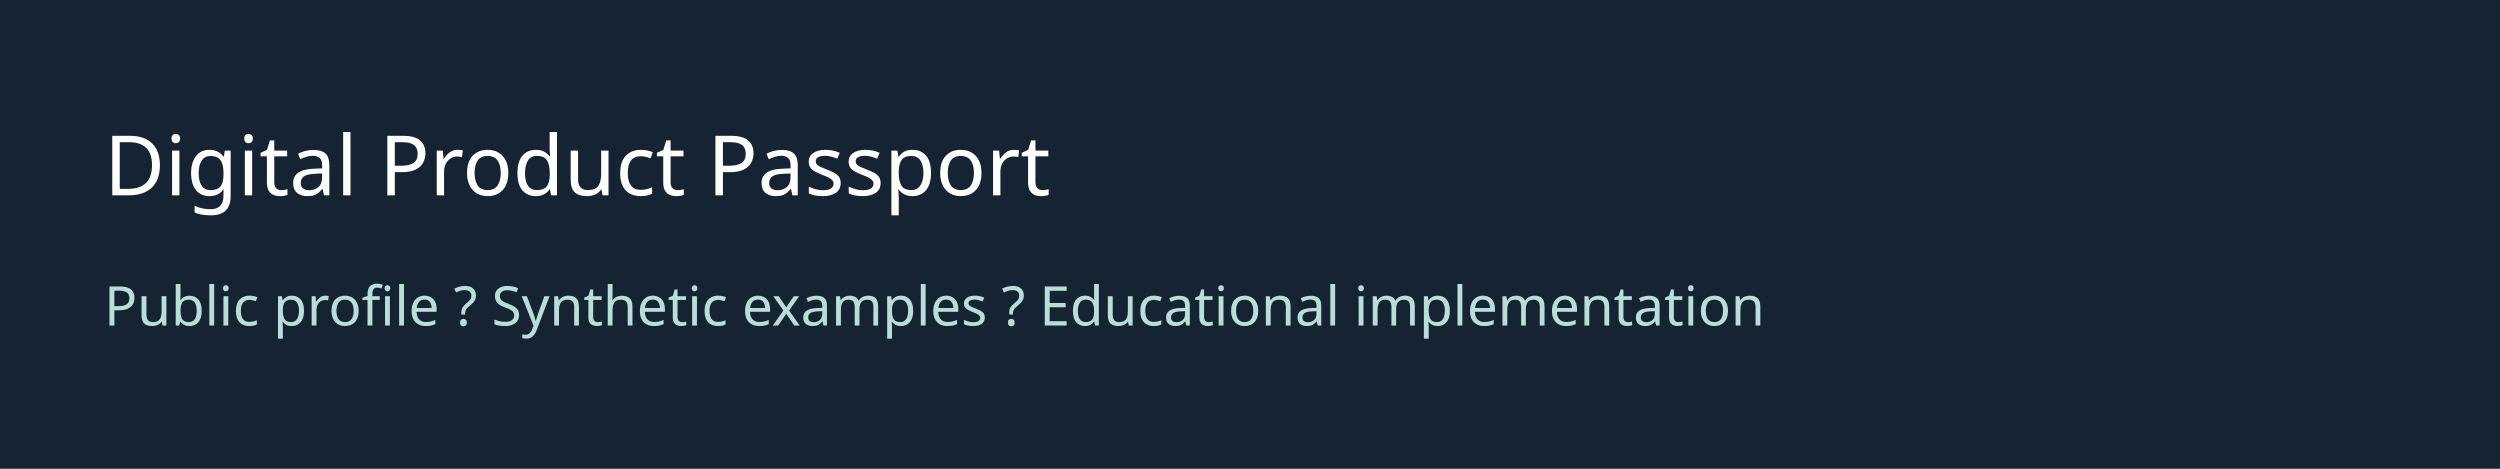
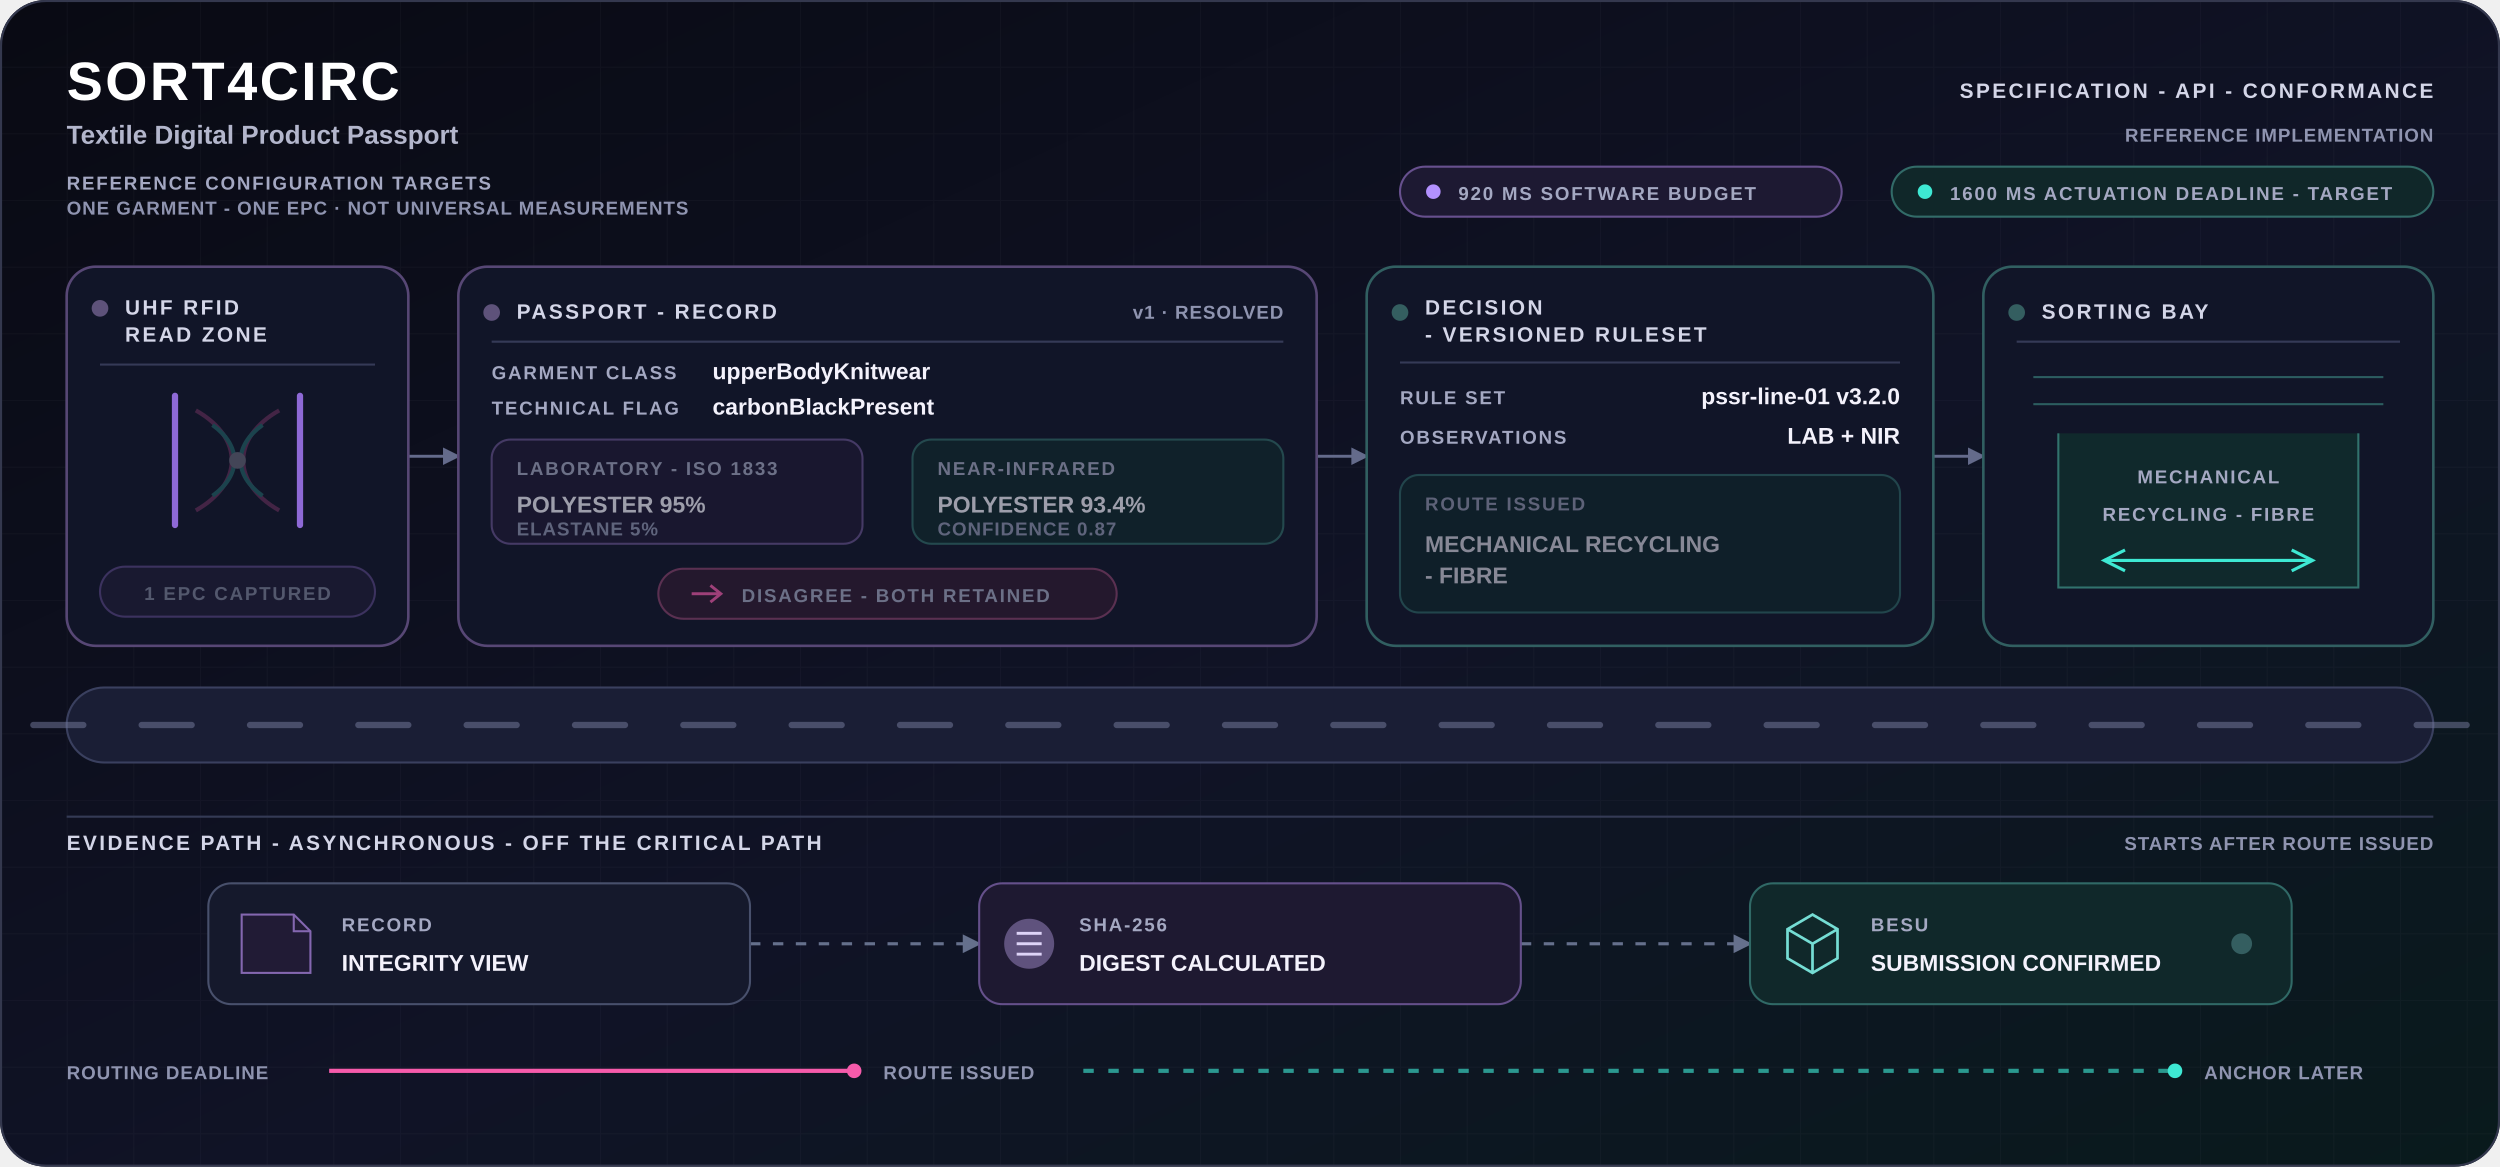
- <svg xmlns="http://www.w3.org/2000/svg" width="960" height="180" viewBox="0 0 960 180" role="img" aria-label="Educational Digital Product Passport profile">
-   <rect width="960" height="180" fill="#152333" />
-   <text x="40" y="75" font-family="sans-serif" font-size="32" fill="#ffffff">Digital Product Passport</text>
-   <text x="40" y="125" font-family="sans-serif" font-size="21" fill="#b8ded7">Public profile ? Synthetic examples ? Educational implementation</text>
+ <svg xmlns="http://www.w3.org/2000/svg" width="1200" height="560" viewBox="0 0 1200 560" role="img" aria-label="SORT4CIRC textile Digital Product Passport workflow. In a synchronized sixteen-second loop, one garment enters a conveyor, pauses beneath a UHF RFID read zone for one EPC capture, continues to a resolved passport record containing independently retained ISO 1833 laboratory and near-infrared observations, passes a versioned routing decision, and enters the mechanical recycling fibre sorting bay. After the route is issued, a separate asynchronous evidence lane calculates a SHA-256 digest and submits a digest to Hyperledger Besu; independent digest readback is not implemented outside the time-critical sorting path. The 920 millisecond software budget and 1600 millisecond actuation deadline are reference-configuration targets, not universal measured performance.">
+   <defs>
+     <linearGradient id="background" x1="0" y1="0" x2="1" y2="1">
+       <stop offset="0" stop-color="#090a13" />
+       <stop offset="0.55" stop-color="#101326" />
+       <stop offset="1" stop-color="#091a1c" />
+     </linearGradient>
+     <linearGradient id="garmentFill" x1="0" y1="0" x2="1" y2="1">
+       <stop offset="0" stop-color="#b69aff" />
+       <stop offset="0.55" stop-color="#956cff" />
+       <stop offset="1" stop-color="#f65bab" />
+     </linearGradient>
+     <pattern id="grid" width="32" height="32" patternUnits="userSpaceOnUse">
+       <path d="M32 0H0V32" fill="none" stroke="#b2b6d0" stroke-opacity=".035" />
+     </pattern>
+     <filter id="activeGlow" x="-80%" y="-80%" width="260%" height="260%">
+       <feGaussianBlur stdDeviation="2.2" result="blur" />
+       <feMerge>
+         <feMergeNode in="blur" />
+         <feMergeNode in="SourceGraphic" />
+       </feMerge>
+     </filter>
+     <marker id="arrowNeutral" viewBox="0 0 8 8" refX="7" refY="4" markerWidth="6" markerHeight="6" orient="auto">
+       <path d="M0 0 8 4 0 8Z" fill="#646b8b" />
+     </marker>
+     <marker id="arrowEvidence" viewBox="0 0 8 8" refX="7" refY="4" markerWidth="6" markerHeight="6" orient="auto">
+       <path d="M0 0 8 4 0 8Z" fill="#65708c" />
+     </marker>
+     <clipPath id="canvasClip">
+       <rect width="1200" height="560" rx="22" />
+     </clipPath>
+     <style>
+       text { font-family: ui-sans-serif, system-ui, -apple-system, "Segoe UI", Arial, sans-serif; }
+       .station { fill: #111528; stroke: #3b405e; stroke-width: 1.25; }
+       .station-purple { stroke: #574775; }
+       .station-teal { stroke: #315f61; }
+       .station-title { fill: #d4d6e8; font-size: 10px; font-weight: 750; letter-spacing: 1.15px; }
+       .label { fill: #a4a8c2; font-size: 9px; font-weight: 700; letter-spacing: .85px; }
+       .value { fill: #f4f2fc; font-size: 11px; font-weight: 650; }
+       .caption { fill: #8f94b0; font-size: 9px; font-weight: 600; letter-spacing: .45px; }
+       .divider { stroke: #353a57; stroke-width: 1; }
+       .station-arrow { fill: none; stroke: #646b8b; stroke-width: 1.4; marker-end: url(#arrowNeutral); }
+       .belt-dashes { animation: beltShift 16s linear infinite; }
+       .garment-move { animation: garmentFlow 16s linear infinite; }
+       .rfid-station { animation: rfidStation 16s linear infinite; }
+       .passport-station { animation: passportStation 16s linear infinite; }
+       .decision-station { animation: decisionStation 16s linear infinite; }
+       .bay-station { animation: bayStation 16s linear infinite; }
+       .rfid-status { animation: rfidStatus 16s linear infinite; }
+       .passport-status { animation: passportStatus 16s linear infinite; }
+       .decision-status { animation: decisionStatus 16s linear infinite; }
+       .bay-status { animation: bayStatus 16s linear infinite; }
+       .scan-field { animation: scanField 16s linear infinite; }
+       .epc-result { animation: epcResult 16s linear infinite; }
+       .observation-state { animation: observationState 16s linear infinite; }
+       .route-state { animation: routeState 16s linear infinite; }
+       .packet-record-digest { animation: packetRecordDigest 16s linear infinite; }
+       .digest-token { animation: digestToken 16s linear infinite; }
+       .packet-digest-anchor { animation: packetDigestAnchor 16s linear infinite; }
+       .anchor-status { animation: anchorStatus 16s linear infinite; }
+ 
+       @keyframes beltShift { to { transform: translateX(52px); } }
+       @keyframes garmentFlow {
+         0% { transform: translateX(-80px); opacity: 0; }
+         2% { transform: translateX(-56px); opacity: 1; }
+         12%, 25% { transform: translateX(114px); opacity: 1; }
+         30%, 45% { transform: translateX(426px); opacity: 1; }
+         50%, 63% { transform: translateX(792px); opacity: 1; }
+         75%, 82% { transform: translateX(1060px); opacity: 1; }
+         88% { transform: translateX(1060px); opacity: 0; }
+         100% { transform: translateX(-80px); opacity: 0; }
+       }
+       @keyframes rfidStation {
+         0%, 11%, 26%, 100% { stroke: #574775; }
+         13%, 24% { stroke: #a77cff; }
+       }
+       @keyframes passportStation {
+         0%, 24%, 46%, 100% { stroke: #574775; }
+         27%, 44% { stroke: #a77cff; }
+       }
+       @keyframes decisionStation {
+         0%, 44%, 64%, 100% { stroke: #315f61; }
+         47%, 62% { stroke: #3ee8d3; }
+       }
+       @keyframes bayStation {
+         0%, 62%, 82%, 100% { stroke: #315f61; }
+         66%, 80% { stroke: #3ee8d3; }
+       }
+       @keyframes rfidStatus {
+         0%, 11%, 26%, 100% { fill: #5e527a; filter: none; }
+         14%, 23% { fill: #b391ff; filter: url(#activeGlow); }
+       }
+       @keyframes passportStatus {
+         0%, 24%, 46%, 100% { fill: #5e527a; filter: none; }
+         28%, 43% { fill: #b391ff; filter: url(#activeGlow); }
+       }
+       @keyframes decisionStatus {
+         0%, 44%, 64%, 100% { fill: #345e60; filter: none; }
+         48%, 61% { fill: #3ee8d3; filter: url(#activeGlow); }
+       }
+       @keyframes bayStatus {
+         0%, 62%, 84%, 100% { fill: #345e60; filter: none; }
+         67%, 81% { fill: #3ee8d3; filter: url(#activeGlow); }
+       }
+       @keyframes scanField {
+         0%, 11%, 26%, 100% { opacity: .22; }
+         14%, 23% { opacity: 1; }
+       }
+       @keyframes epcResult {
+         0%, 13%, 27%, 100% { opacity: .45; }
+         17%, 25% { opacity: 1; }
+       }
+       @keyframes observationState {
+         0%, 24%, 46%, 100% { opacity: .62; }
+         28%, 44% { opacity: 1; }
+       }
+       @keyframes routeState {
+         0%, 44%, 65%, 100% { opacity: .52; }
+         49%, 63% { opacity: 1; }
+       }
+       @keyframes packetRecordDigest {
+         0%, 70% { transform: translateX(0); opacity: 0; }
+         72% { transform: translateX(0); opacity: 1; }
+         78% { transform: translateX(98px); opacity: 1; }
+         80%, 100% { transform: translateX(98px); opacity: 0; }
+       }
+       @keyframes digestToken {
+         0%, 77%, 90%, 100% { fill: #5f527d; filter: none; }
+         80%, 88% { fill: #b391ff; filter: url(#activeGlow); }
+       }
+       @keyframes packetDigestAnchor {
+         0%, 87% { transform: translateX(0); opacity: 0; }
+         89% { transform: translateX(0); opacity: 1; }
+         95% { transform: translateX(98px); opacity: 1; }
+         97%, 100% { transform: translateX(98px); opacity: 0; }
+       }
+       @keyframes anchorStatus {
+         0%, 93%, 100% { fill: #345e60; filter: none; }
+         96%, 99% { fill: #3ee8d3; filter: url(#activeGlow); }
+       }
+       @media (prefers-reduced-motion: reduce) {
+         * { animation: none !important; }
+         .garment-move { transform: translateX(1060px); opacity: 1; }
+         .packet-record-digest { opacity: 0; }
+         .packet-digest-anchor { transform: translateX(98px); opacity: 1; }
+         .digest-token { fill: #b391ff; }
+         .anchor-status { fill: #3ee8d3; }
+       }
+     </style>
+   </defs>
+   <g clip-path="url(#canvasClip)">
+     <rect width="1200" height="560" rx="22" fill="url(#background)" />
+     <rect width="1200" height="560" fill="url(#grid)" />
+     <rect x=".5" y=".5" width="1199" height="559" rx="21.5" fill="none" stroke="#34384e" />
+     <g aria-label="Project identity and reference configuration targets">
+       <text x="32" y="48" fill="#ffffff" font-size="26" font-weight="800" letter-spacing="1.2">SORT4CIRC</text>
+       <text x="32" y="69" fill="#b3b6cc" font-size="12.5" font-weight="600">Textile Digital Product Passport</text>
+       <text x="1168" y="47" text-anchor="end" class="station-title">SPECIFICATION - API - CONFORMANCE</text>
+       <text x="1168" y="68" text-anchor="end" class="caption">REFERENCE IMPLEMENTATION</text>
+       <text x="32" y="91" class="label" fill="#c2c5d7">REFERENCE CONFIGURATION TARGETS</text>
+       <text x="32" y="103" class="caption">ONE GARMENT - ONE EPC · NOT UNIVERSAL MEASUREMENTS</text>
+       <rect x="672" y="80" width="212" height="24" rx="12" fill="#1d1932" stroke="#67508e" />
+       <circle cx="688" cy="92" r="3.5" fill="#b391ff" />
+       <text x="700" y="96" class="label" fill="#d8cdf9">920 MS SOFTWARE BUDGET</text>
+       <rect x="908" y="80" width="260" height="24" rx="12" fill="#102729" stroke="#326b68" />
+       <circle cx="924" cy="92" r="3.5" fill="#3ee8d3" />
+       <text x="936" y="96" class="label" fill="#b8eee9">1600 MS ACTUATION DEADLINE - TARGET</text>
+     </g>
+     <g aria-label="Four aligned processing stations">
+       <path d="M196 219H220" class="station-arrow" />
+       <path d="M632 219H656" class="station-arrow" />
+       <path d="M928 219H952" class="station-arrow" />
+       <g aria-label="UHF RFID read zone captures one EPC">
+         <rect class="station station-purple rfid-station" x="32" y="128" width="164" height="182" rx="14" />
+         <circle class="rfid-status" cx="48" cy="148" r="4" fill="#5e527a" />
+         <text x="60" y="151" class="station-title" fill="#ddd5f5">
+           <tspan x="60">UHF RFID</tspan>
+           <tspan x="60" dy="13">READ ZONE</tspan>
+         </text>
+         <path d="M48 175H180" class="divider" />
+         <path d="M84 190V252M144 190V252" stroke="#8e69d6" stroke-width="3" stroke-linecap="round" />
+         <g class="scan-field" opacity=".22">
+           <path d="M94 197c23 13 23 35 0 48M134 197c-23 13-23 35 0 48" fill="none" stroke="#f65bab" stroke-width="2" />
+           <path d="M102 204c14 10 14 24 0 34M126 204c-14 10-14 24 0 34" fill="none" stroke="#3ee8d3" stroke-width="2" />
+           <circle cx="114" cy="221" r="4" fill="#f6f3ff" />
+         </g>
+         <g class="epc-result" opacity=".45">
+           <rect x="48" y="272" width="132" height="24" rx="12" fill="#241d3a" stroke="#7055a1" />
+           <text x="114" y="288" text-anchor="middle" class="label" fill="#e2d9fa">1 EPC CAPTURED</text>
+         </g>
+       </g>
+       <g aria-label="Resolved passport record retains disagreeing observations independently">
+         <rect class="station station-purple passport-station" x="220" y="128" width="412" height="182" rx="14" />
+         <circle class="passport-status" cx="236" cy="150" r="4" fill="#5e527a" />
+         <text x="248" y="153" class="station-title" fill="#ddd5f5">PASSPORT - RECORD</text>
+         <text x="616" y="153" text-anchor="end" class="caption">v1 · RESOLVED</text>
+         <path d="M236 164H616" class="divider" />
+         <text x="236" y="182" class="label">GARMENT CLASS</text>
+         <text x="342" y="182" class="value">upperBodyKnitwear</text>
+         <text x="236" y="199" class="label">TECHNICAL FLAG</text>
+         <text x="342" y="199" class="value" fill="#f893c7">carbonBlackPresent</text>
+         <g class="observation-state" opacity=".62">
+           <rect x="236" y="211" width="178" height="50" rx="9" fill="#1f1933" stroke="#65508b" />
+           <text x="248" y="228" class="label" fill="#d8cdf4">LABORATORY - ISO 1833</text>
+           <text x="248" y="246" class="value">POLYESTER 95%</text>
+           <text x="248" y="257" class="caption">ELASTANE 5%</text>
+           <rect x="438" y="211" width="178" height="50" rx="9" fill="#10292b" stroke="#306966" />
+           <text x="450" y="228" class="label" fill="#b6ebe6">NEAR-INFRARED</text>
+           <text x="450" y="246" class="value">POLYESTER 93.4%</text>
+           <text x="450" y="257" class="caption">CONFIDENCE 0.87</text>
+           <rect x="316" y="273" width="220" height="24" rx="12" fill="#301a30" stroke="#88416a" />
+           <path d="M332 285h14m-5-4 5 4-5 4" fill="none" stroke="#f65bab" stroke-width="1.4" />
+           <text x="356" y="289" class="label" fill="#f4b4d5">DISAGREE - BOTH RETAINED</text>
+         </g>
+       </g>
+       <g aria-label="Versioned rule set issues the sorting route">
+         <rect class="station station-teal decision-station" x="656" y="128" width="272" height="182" rx="14" />
+         <circle class="decision-status" cx="672" cy="150" r="4" fill="#345e60" />
+         <text x="684" y="151" class="station-title" fill="#c5eee9">
+           <tspan x="684">DECISION</tspan>
+           <tspan x="684" dy="13">- VERSIONED RULESET</tspan>
+         </text>
+         <path d="M672 174H912" class="divider" />
+         <text x="672" y="194" class="label">RULE SET</text>
+         <text x="912" y="194" text-anchor="end" class="value">pssr-line-01 v3.2.0</text>
+         <text x="672" y="213" class="label">OBSERVATIONS</text>
+         <text x="912" y="213" text-anchor="end" class="value">LAB + NIR</text>
+         <g class="route-state" opacity=".52">
+           <rect x="672" y="228" width="240" height="66" rx="9" fill="#0d282a" stroke="#31726d" />
+           <text x="684" y="245" class="label" fill="#9fe7df">ROUTE ISSUED</text>
+           <text x="684" y="265" class="value" fill="#ffffff">
+             <tspan x="684">MECHANICAL RECYCLING</tspan>
+             <tspan x="684" dy="15">- FIBRE</tspan>
+           </text>
+         </g>
+       </g>
+       <g aria-label="Selected mechanical recycling fibre sorting bay">
+         <rect class="station station-teal bay-station" x="952" y="128" width="216" height="182" rx="14" fill="#0e2026" />
+         <circle class="bay-status" cx="968" cy="150" r="4" fill="#345e60" />
+         <text x="980" y="153" class="station-title" fill="#c5eee9">SORTING BAY</text>
+         <path d="M968 164H1152" class="divider" />
+         <path d="M976 181H1144M976 194H1144" stroke="#2c5d60" />
+         <path d="M988 208V282H1132V208" fill="#10292c" stroke="#31726d" />
+         <text x="1060" y="232" text-anchor="middle" class="label" fill="#b6ebe6">MECHANICAL</text>
+         <text x="1060" y="250" text-anchor="middle" class="label" fill="#b6ebe6">RECYCLING - FIBRE</text>
+         <path d="M1010 269H1110" stroke="#3ee8d3" stroke-width="1.5" />
+         <path d="M1020 264 1010 269 1020 274M1100 264 1110 269 1100 274" fill="none" stroke="#3ee8d3" stroke-width="1.5" />
+       </g>
+     </g>
+     <g aria-label="Conveyor carrying one garment through the stations">
+       <rect x="32" y="330" width="1136" height="36" rx="18" fill="#1a1e35" stroke="#3a405f" />
+       <g class="belt-dashes" opacity=".5">
+         <path d="M-36 348h24m28 0h24m28 0h24m28 0h24m28 0h24m28 0h24m28 0h24m28 0h24m28 0h24m28 0h24m28 0h24m28 0h24m28 0h24m28 0h24m28 0h24m28 0h24m28 0h24m28 0h24m28 0h24m28 0h24m28 0h24m28 0h24m28 0h24m28 0h24m28 0h24m28 0h24m28 0h24m28 0h24m28 0h24" fill="none" stroke="#777e9f" stroke-width="3" stroke-linecap="round" />
+       </g>
+       <g class="garment-move" aria-label="Garment travelling on the conveyor" opacity="0">
+         <ellipse cx="0" cy="359" rx="34" ry="5" fill="#070912" opacity=".65" />
+         <path d="M-16 333-29 341-38 329-50 339-35 359h10v8h50v-8h10l15-20-12-10-9 12-13-8c-5 7-27 7-32 0Z" fill="url(#garmentFill)" stroke="#d8ccf5" stroke-width="1.2" />
+         <path d="M-9 335c4 6 14 6 18 0" fill="none" stroke="#f4efff" stroke-width="1.1" />
+         <rect x="20" y="344" width="15" height="9" rx="2" fill="#f7f4ff" />
+         <path d="M23 347h9M23 350h6" stroke="#6b4d9f" />
+       </g>
+     </g>
+     <g aria-label="Asynchronous evidence path outside the critical sorting path">
+       <path d="M32 392H1168" stroke="#343a55" />
+       <text x="32" y="408" class="station-title">EVIDENCE PATH - ASYNCHRONOUS - OFF THE CRITICAL PATH</text>
+       <text x="1168" y="408" text-anchor="end" class="caption">STARTS AFTER ROUTE ISSUED</text>
+       <path d="M360 453H470" fill="none" stroke="#65708c" stroke-width="1.5" stroke-dasharray="5 6" marker-end="url(#arrowEvidence)" />
+       <path d="M730 453H840" fill="none" stroke="#65708c" stroke-width="1.5" stroke-dasharray="5 6" marker-end="url(#arrowEvidence)" />
+       <g aria-label="Record integrity view evidence card">
+         <rect x="100" y="424" width="260" height="58" rx="11" fill="#15192c" stroke="#48506c" />
+         <path d="M116 439h25l8 8v20h-33Z" fill="#211b35" stroke="#8467b0" />
+         <path d="M141 439v8h8" fill="none" stroke="#8467b0" />
+         <text x="164" y="447" class="label">RECORD</text>
+         <text x="164" y="466" class="value">INTEGRITY VIEW</text>
+       </g>
+       <g aria-label="SHA-256 digest evidence card">
+         <rect x="470" y="424" width="260" height="58" rx="11" fill="#1e1931" stroke="#65508b" />
+         <circle class="digest-token" cx="494" cy="453" r="12" fill="#5f527d" />
+         <path d="M488 448h12M488 453h12M488 458h12" stroke="#ddd3f7" stroke-width="1.4" />
+         <text x="518" y="447" class="label" fill="#d8cdf4">SHA-256</text>
+         <text x="518" y="466" class="value">DIGEST CALCULATED</text>
+       </g>
+       <g aria-label="Besu submission evidence card">
+         <rect x="840" y="424" width="260" height="58" rx="11" fill="#10282a" stroke="#306966" />
+         <path d="M858 460l12 7 12-7v-14l-12-7-12 7Zm0-14 12 7 12-7M870 453v14" fill="none" stroke="#75ddd4" stroke-width="1.3" />
+         <text x="898" y="447" class="label" fill="#b6ebe6">BESU</text>
+         <text x="898" y="466" class="value">SUBMISSION CONFIRMED</text>
+         <circle class="anchor-status" cx="1076" cy="453" r="5" fill="#345e60" />
+       </g>
+       <g class="packet-record-digest" transform="translate(366 453)" opacity="0" aria-label="Evidence packet moving to digest calculation">
+         <circle r="5" fill="#f65bab" stroke="#f8c5df" />
+       </g>
+       <g class="packet-digest-anchor" transform="translate(736 453)" opacity="0" aria-label="Evidence packet moving to Besu submission">
+         <circle r="5" fill="#3ee8d3" stroke="#c0f5ef" />
+       </g>
+       <text x="32" y="518" class="caption">ROUTING DEADLINE</text>
+       <path d="M158 514H410" stroke="#f65bab" stroke-width="2" />
+       <circle cx="410" cy="514" r="3.5" fill="#f65bab" />
+       <text x="424" y="518" class="caption" fill="#f4b4d5">ROUTE ISSUED</text>
+       <path d="M520 514H1044" stroke="#3ee8d3" stroke-width="2" stroke-dasharray="5 7" opacity=".62" />
+       <circle cx="1044" cy="514" r="3.5" fill="#3ee8d3" />
+       <text x="1058" y="518" class="caption" fill="#b6ebe6">ANCHOR LATER</text>
+     </g>
+   </g>
</svg>
